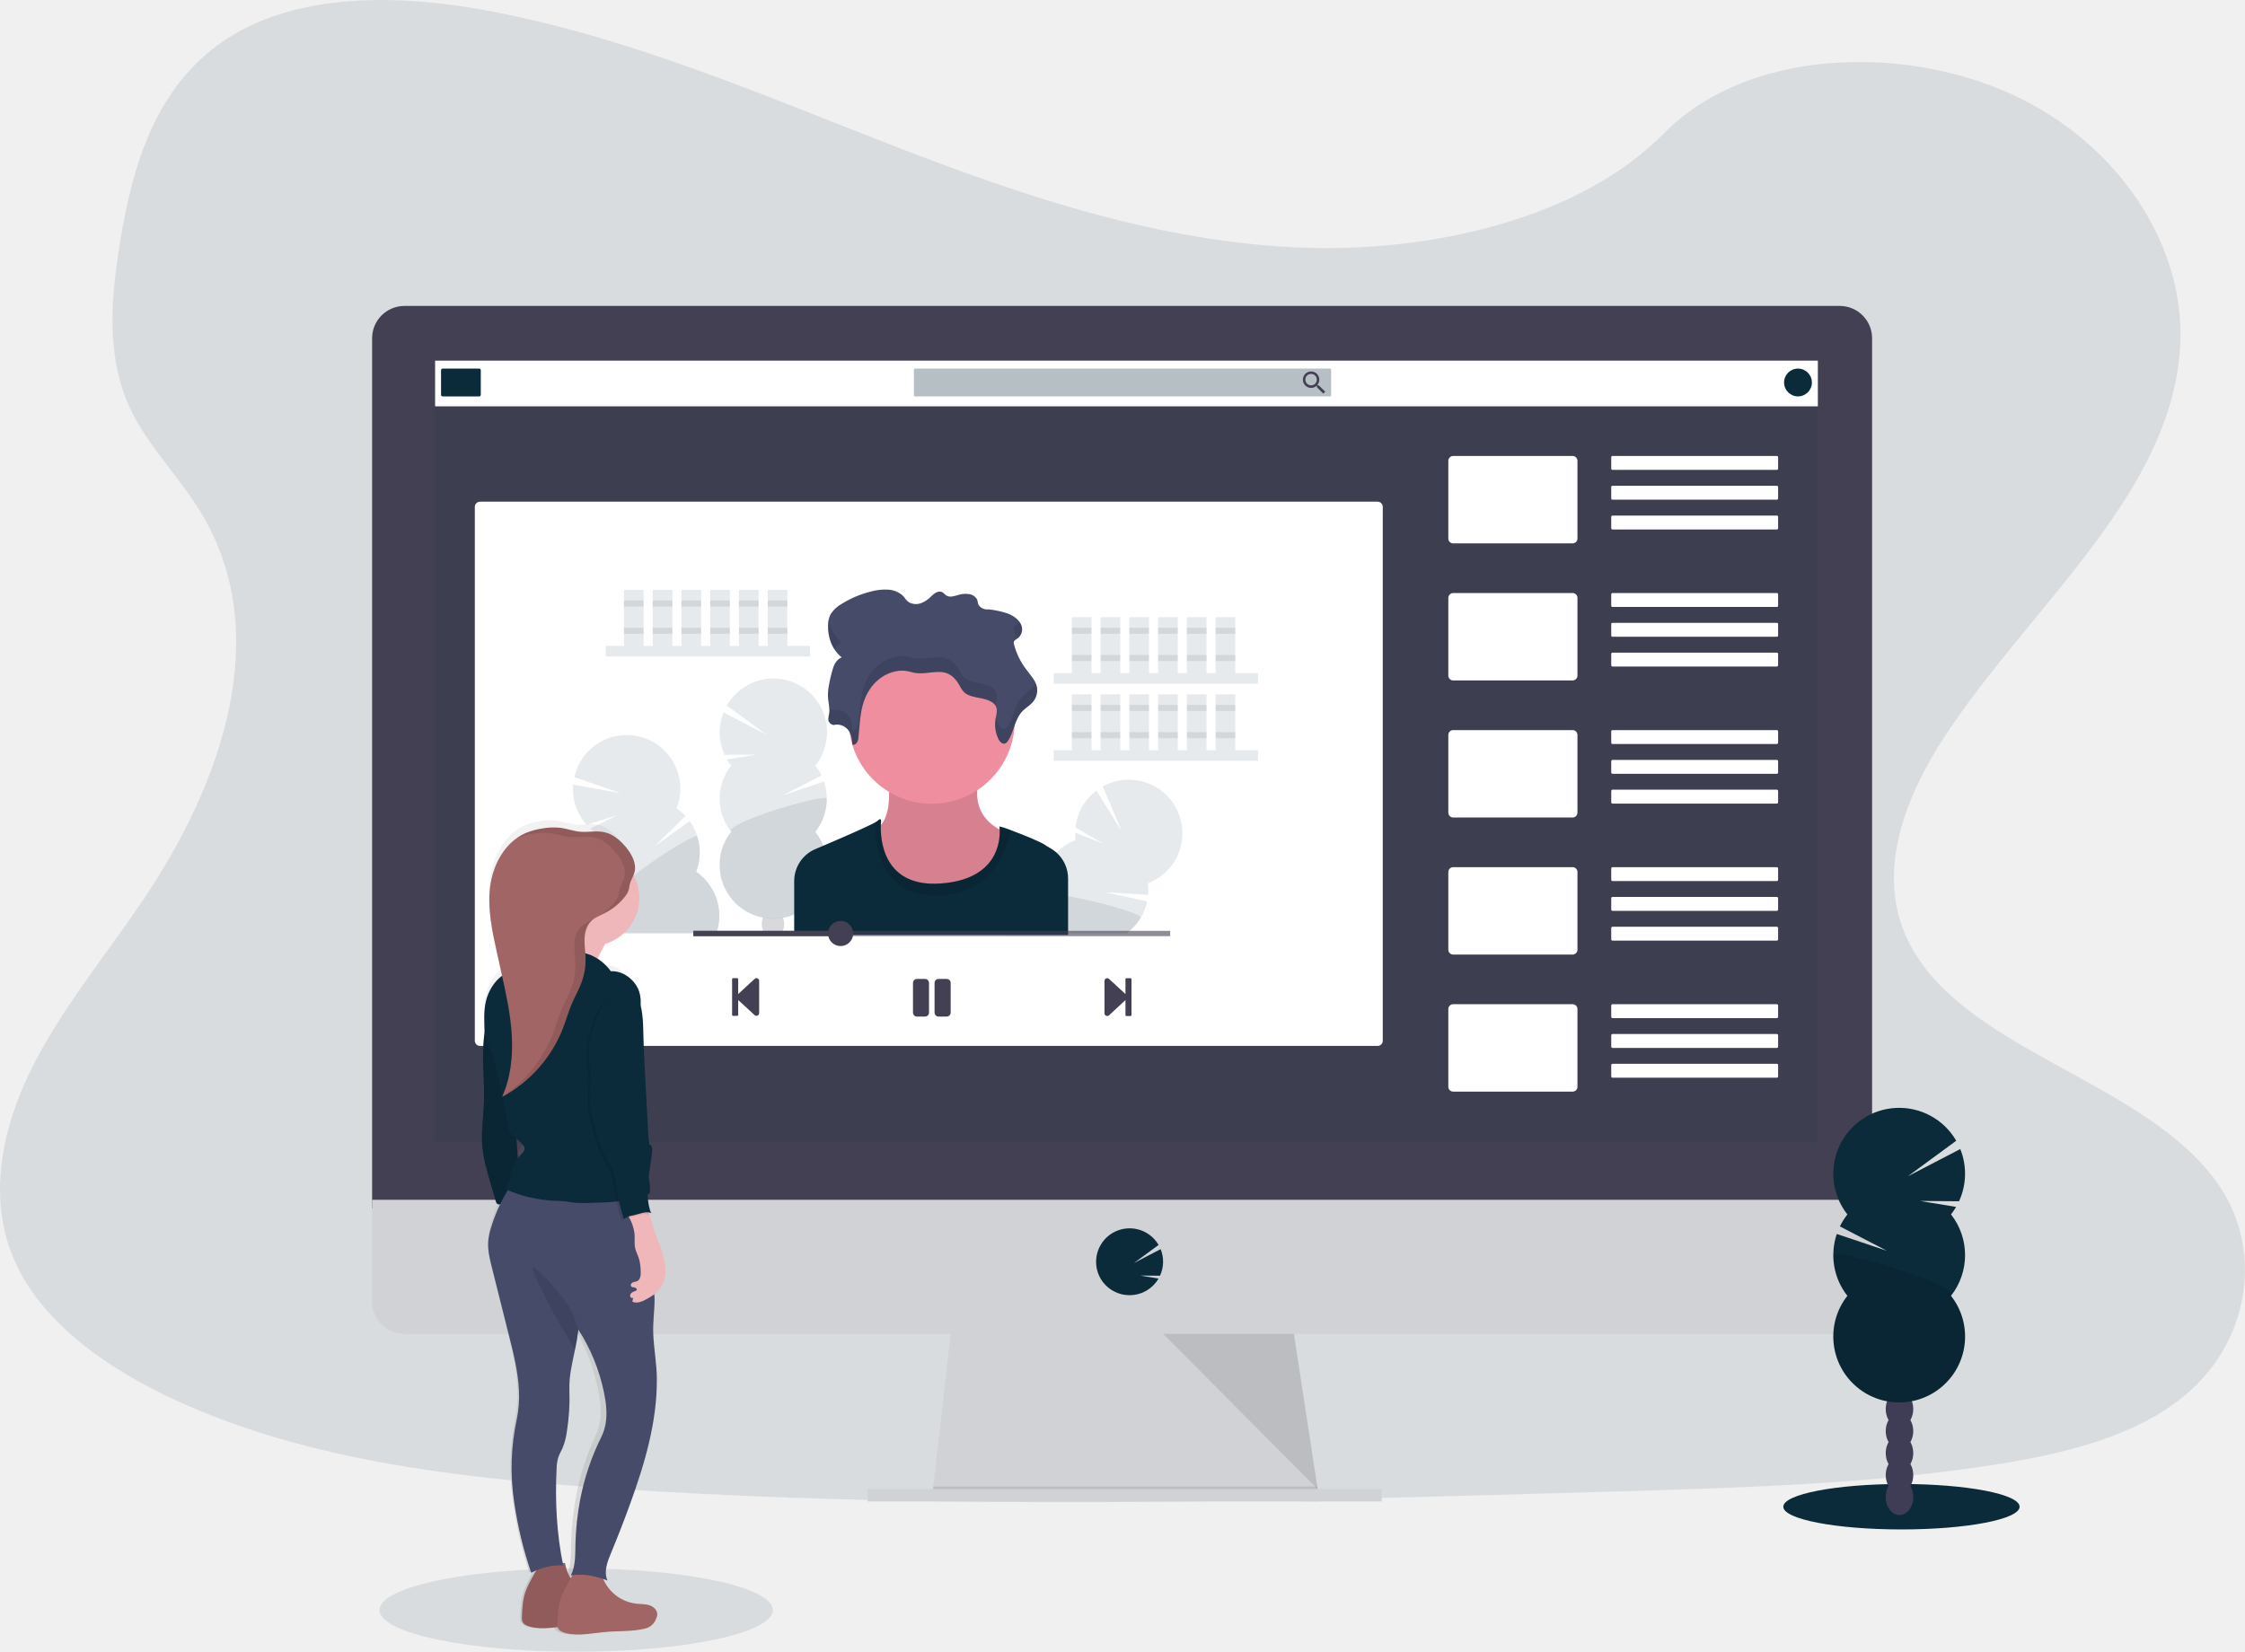
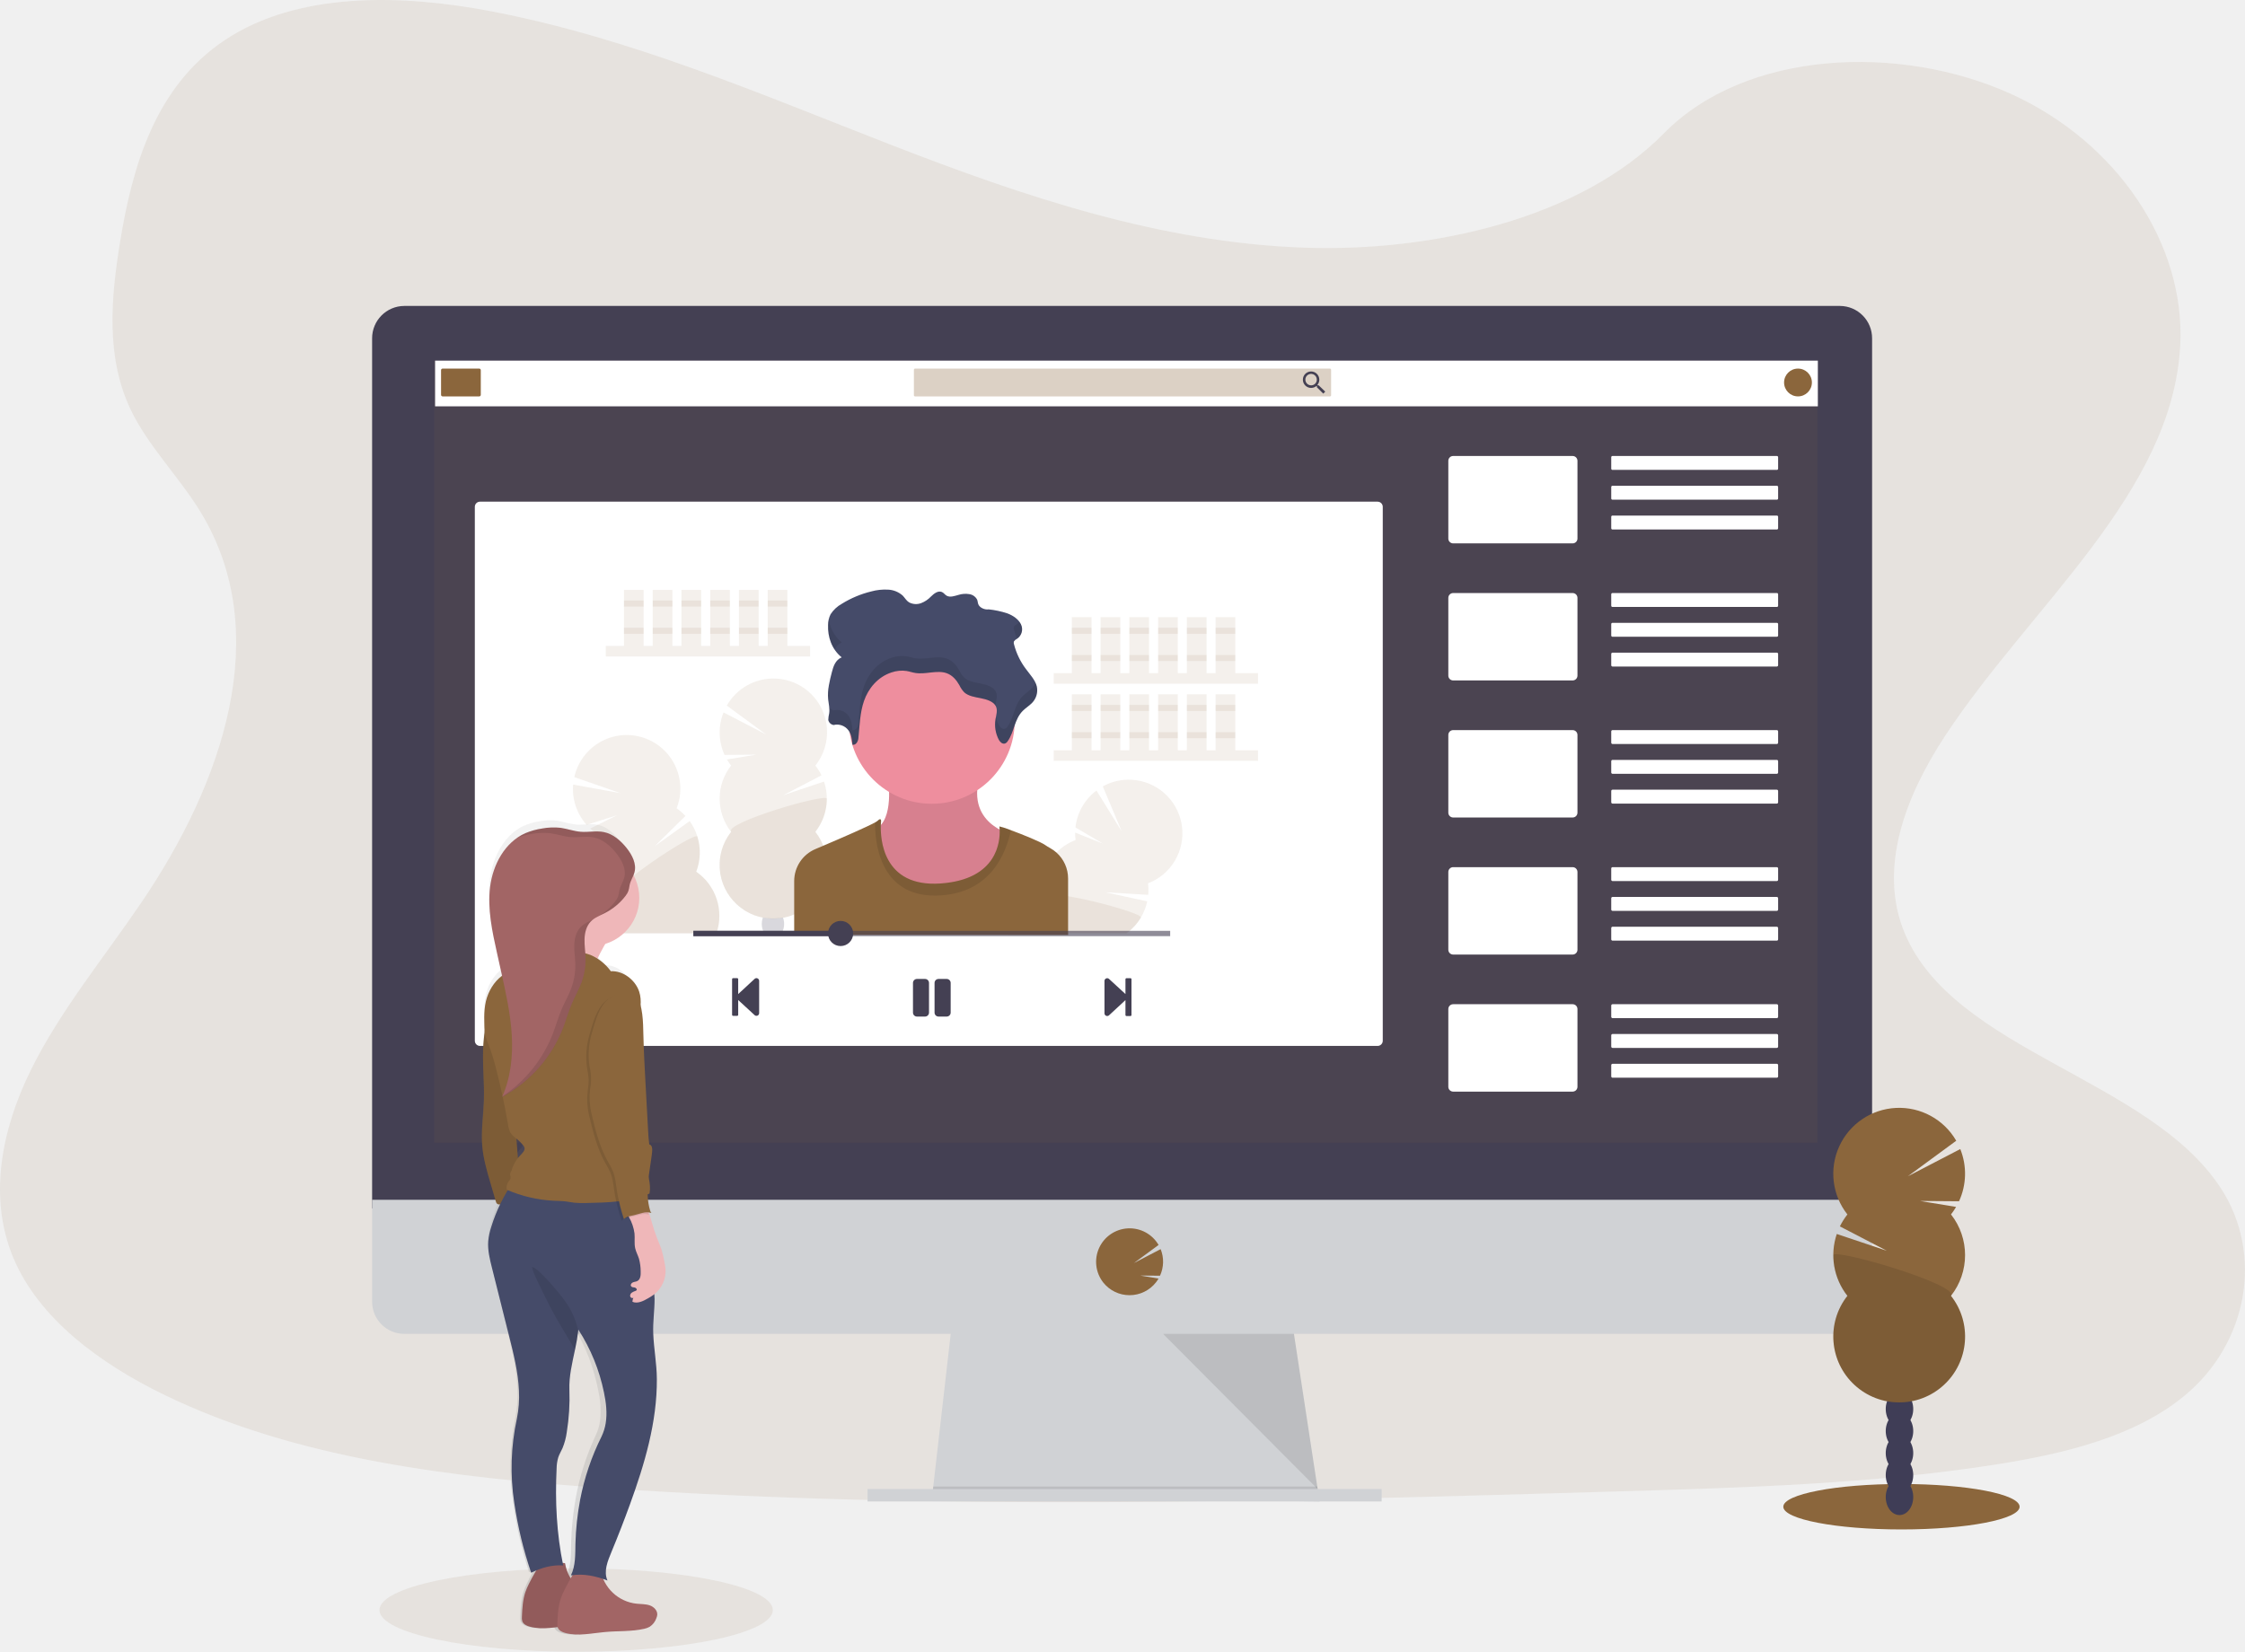
<svg xmlns="http://www.w3.org/2000/svg" data-name="Layer 1" width="1130" height="831.56" viewBox="0 0 1130 831.56">
  <defs>
    <linearGradient id="a" x1="321.68" y1="857.11" x2="321.68" y2="447.21" gradientUnits="userSpaceOnUse">
      <stop offset="0" stop-color="gray" stop-opacity=".25" />
      <stop offset=".54" stop-color="gray" stop-opacity=".12" />
      <stop offset="1" stop-color="gray" stop-opacity=".1" />
    </linearGradient>
  </defs>
-   <path d="M656.54 124.69C584.1 122.18 515.1 98.78 449.22 73.2S318.07 19.27 247.37 5.71c-45.48-8.72-97.49-9.93-134.13 14.43-35.27 23.46-46.66 64-52.78 101.55-4.61 28.28-7.32 58 5.3 84.51 8.77 18.37 24.34 33.82 35.11 51.42 37.45 61.26 11 136.79-29.62 196.59-19 28.06-41.13 54.82-55.82 84.69s-21.49 64.08-8.64 94.54c12.75 30.2 43.11 52.88 76 68.83 66.81 32.4 145.54 41.68 222.31 46.93 169.95 11.58 340.8 6.58 511.19 1.58 63.06-1.87 126.39-3.76 188.43-13.51 34.44-5.41 70-14 95-34.75 31.75-26.34 39.62-70.94 18.34-104-35.68-55.39-134.35-69.15-159.29-128.6-13.73-32.72.37-69.17 20.32-99.52 42.8-65.11 114.54-122.22 118.32-196.64 2.6-51.11-31.89-102.3-85.21-126.48-55.9-25.35-133.4-22.16-174.64 19.8-42.44 43.21-117.06 59.83-181.02 57.61z" fill="#0b2a3a" opacity=".1" />
+   <path d="M656.54 124.69C584.1 122.18 515.1 98.78 449.22 73.2S318.07 19.27 247.37 5.71c-45.48-8.72-97.49-9.93-134.13 14.43-35.27 23.46-46.66 64-52.78 101.55-4.61 28.28-7.32 58 5.3 84.51 8.77 18.37 24.34 33.82 35.11 51.42 37.45 61.26 11 136.79-29.62 196.59-19 28.06-41.13 54.82-55.82 84.69s-21.49 64.08-8.64 94.54c12.75 30.2 43.11 52.88 76 68.83 66.81 32.4 145.54 41.68 222.31 46.93 169.95 11.58 340.8 6.58 511.19 1.58 63.06-1.87 126.39-3.76 188.43-13.51 34.44-5.41 70-14 95-34.75 31.75-26.34 39.62-70.94 18.34-104-35.68-55.39-134.35-69.15-159.29-128.6-13.73-32.72.37-69.17 20.32-99.52 42.8-65.11 114.54-122.22 118.32-196.64 2.6-51.11-31.89-102.3-85.21-126.48-55.9-25.35-133.4-22.16-174.64 19.8-42.44 43.21-117.06 59.83-181.02 57.61z" fill="#8b663c" opacity=".1" />
  <path fill="#d0d2d5" d="M664.18 755.89l-195-2.5.57-5 9.43-82.5h171.25l12.6 82.5.96 6.25.19 1.25z" />
  <path opacity=".1" d="M663.99 754.64h-97.31l-97.5-1.25.57-5h193.28l.96 6.25z" />
  <path fill="#d0d2d5" d="M436.68 749.64h258.75v6.25H436.68z" />
  <path d="M942.3 170.37a16.27 16.27 0 00-16.19-16.35H203.5a16.27 16.27 0 00-16.2 16.35v438h755z" fill="#444053" />
  <path d="M187.3 604.02v51.3a16.2 16.2 0 0016.2 16.2h722.61a16.2 16.2 0 0016.19-16.2v-51.3z" fill="#d0d2d5" />
-   <path fill="#0b2a3a" opacity=".1" d="M218.55 181.52H914.8v393.75H218.55z" />
-   <path d="M568.55 652.05a16.89 16.89 0 0013.28-6.44 17.21 17.21 0 001.31-1.93l-9.26-1.52 10 .08a16.85 16.85 0 00.32-13.38l-13.43 7 12.39-9.1a16.87 16.87 0 10-27.87 18.88 16.87 16.87 0 0013.26 6.41z" fill="#0b2a3a" />
+   <path fill="#8b663c" opacity=".1" d="M218.55 181.52H914.8v393.75H218.55z" />
+   <path d="M568.55 652.05a16.89 16.89 0 0013.28-6.44 17.21 17.21 0 001.31-1.93l-9.26-1.52 10 .08a16.85 16.85 0 00.32-13.38l-13.43 7 12.39-9.1a16.87 16.87 0 10-27.87 18.88 16.87 16.87 0 0013.26 6.41z" fill="#8b663c" />
  <path opacity=".1" d="M585.43 671.52l77.79 78.12-11.93-78.12h-65.86z" />
  <rect x="239" y="252.56" width="457" height="274" rx="2.6" fill="#fff" />
  <path fill="#fff" d="M219 181.56h696v23H219z" />
-   <rect x="222" y="185.56" width="20" height="14" rx=".78" fill="#0b2a3a" />
-   <rect x="460" y="185.56" width="210" height="14" rx=".58" fill="#0b2a3a" opacity=".3" />
+   <rect x="222" y="185.56" width="20" height="14" rx=".78" fill="#8b663c" />
+   <rect x="460" y="185.56" width="210" height="14" rx=".58" fill="#8b663c" opacity=".3" />
  <path d="M663.77 194h-.51l-.19-.16a4.25 4.25 0 001-2.72 4.14 4.14 0 10-4.13 4.17 4.27 4.27 0 002.72-1l.19.16v.52l3.2 3.2 1-1zm-3.84 0a2.89 2.89 0 112.88-2.88 2.86 2.86 0 01-2.88 2.88z" fill="#444053" />
-   <circle cx="905" cy="192.56" r="7" fill="#0b2a3a" />
+   <circle cx="905" cy="192.56" r="7" fill="#8b663c" />
  <rect x="729" y="229.56" width="65" height="44" rx="2.43" fill="#fff" />
  <rect x="811" y="229.56" width="84" height="7" rx=".61" fill="#fff" />
  <rect x="811" y="244.56" width="84" height="7" rx=".61" fill="#fff" />
  <rect x="811" y="259.56" width="84" height="7" rx=".61" fill="#fff" />
  <rect x="729" y="298.56" width="65" height="44" rx="2.43" fill="#fff" />
  <rect x="811" y="298.56" width="84" height="7" rx=".61" fill="#fff" />
  <rect x="811" y="313.56" width="84" height="7" rx=".61" fill="#fff" />
  <rect x="811" y="328.56" width="84" height="7" rx=".66" fill="#fff" />
  <rect x="729" y="367.56" width="65" height="44" rx="2.43" fill="#fff" />
  <rect x="811" y="367.56" width="84" height="7" rx=".66" fill="#fff" />
  <rect x="811" y="382.56" width="84" height="7" rx=".66" fill="#fff" />
  <rect x="811" y="397.56" width="84" height="7" rx=".66" fill="#fff" />
  <rect x="729" y="436.56" width="65" height="44" rx="2.43" fill="#fff" />
  <rect x="811" y="436.56" width="84" height="7" rx=".66" fill="#fff" />
  <rect x="811" y="451.56" width="84" height="7" rx=".66" fill="#fff" />
  <rect x="811" y="466.56" width="84" height="7" rx=".66" fill="#fff" />
  <rect x="729" y="505.56" width="65" height="44" rx="2.43" fill="#fff" />
  <rect x="811" y="505.56" width="84" height="7" rx=".66" fill="#fff" />
  <rect x="811" y="520.56" width="84" height="7" rx=".66" fill="#fff" />
  <rect x="811" y="535.56" width="84" height="7" rx=".66" fill="#fff" />
-   <path fill="#0b2a3a" opacity=".1" d="M304.92 325.17h102.83v5.33H304.92zm9.14-28.18h9.9v28.18h-9.9zm14.47 0h9.9v28.18h-9.9zm14.47 0h9.9v28.18H343zm14.47 0h9.9v28.18h-9.9zm14.47 0h9.9v28.18h-9.9zm14.48 0h9.9v28.18h-9.9z" />
-   <path fill="#0b2a3a" opacity=".1" d="M314.06 302.32h9.9v3.05h-9.9zm14.47 0h9.9v3.05h-9.9zm14.47 0h9.9v3.05H343zm14.47 0h9.9v3.05h-9.9zm14.47 0h9.9v3.05h-9.9zm14.48 0h9.9v3.05h-9.9zm-72.36 13.71h9.9v3.05h-9.9zm14.47 0h9.9v3.05h-9.9zm14.47 0h9.9v3.05H343zm14.47 0h9.9v3.05h-9.9zm14.47 0h9.9v3.05h-9.9zm14.48 0h9.9v3.05h-9.9zm143.95 22.85H633.2v5.33H530.37zm9.14-28.18h9.9v28.18h-9.9zm14.47 0h9.9v28.18h-9.9zm14.47 0h9.9v28.18h-9.9zm14.48 0h9.9v28.18h-9.9zm14.47 0h9.9v28.18h-9.9zm14.47 0h9.9v28.18h-9.9z" />
-   <path fill="#0b2a3a" opacity=".1" d="M539.51 316.03h9.9v3.05h-9.9zm14.47 0h9.9v3.05h-9.9zm14.47 0h9.9v3.05h-9.9zm14.48 0h9.9v3.05h-9.9zm14.47 0h9.9v3.05h-9.9zm14.47 0h9.9v3.05h-9.9zm-72.36 13.71h9.9v3.05h-9.9zm14.47 0h9.9v3.05h-9.9zm14.47 0h9.9v3.05h-9.9zm14.48 0h9.9v3.05h-9.9zm14.47 0h9.9v3.05h-9.9zm14.47 0h9.9v3.05h-9.9zm-81.5 47.98H633.2v5.33H530.37zm9.14-28.18h9.9v28.18h-9.9zm14.47 0h9.9v28.18h-9.9zm14.47 0h9.9v28.18h-9.9zm14.48 0h9.9v28.18h-9.9zm14.47 0h9.9v28.18h-9.9zm14.47 0h9.9v28.18h-9.9z" />
-   <path fill="#0b2a3a" opacity=".1" d="M539.51 354.87h9.9v3.05h-9.9zm14.47 0h9.9v3.05h-9.9zm14.47 0h9.9v3.05h-9.9zm14.48 0h9.9v3.05h-9.9zm14.47 0h9.9v3.05h-9.9zm14.47 0h9.9v3.05h-9.9zm-72.36 13.71h9.9v3.05h-9.9zm14.47 0h9.9v3.05h-9.9zm14.47 0h9.9v3.05h-9.9zm14.48 0h9.9v3.05h-9.9zm14.47 0h9.9v3.05h-9.9zm14.47 0h9.9v3.05h-9.9zM368 385.44a28.45 28.45 0 01-2.1-3.09l14.81-2.43-16 .12a27.06 27.06 0 01-.52-21.38l21.45 11.12-19.81-14.56a27 27 0 1144.57 30.2 26.24 26.24 0 013.08 4.92l-19.22 10 20.49-6.87a27 27 0 01-4.35 25.31 27 27 0 11-42.4 0 27 27 0 010-33.37z" />
-   <path d="M416.18 402.12a26.89 26.89 0 01-5.78 16.66 27 27 0 11-42.4 0c-3.63-4.57 48.18-19.69 48.18-16.66z" fill="#0b2a3a" opacity=".1" />
+   <path fill="#8b663c" opacity=".1" d="M304.92 325.17h102.83v5.33H304.92zm9.14-28.18h9.9v28.18h-9.9zm14.47 0h9.9v28.18h-9.9zm14.47 0h9.9v28.18H343zm14.47 0h9.9v28.18h-9.9zm14.47 0h9.9v28.18h-9.9zm14.48 0h9.9v28.18h-9.9z" />
+   <path fill="#8b663c" opacity=".1" d="M314.06 302.32h9.9v3.05h-9.9zm14.47 0h9.9v3.05h-9.9zm14.47 0h9.9v3.05H343zm14.47 0h9.9v3.05h-9.9zm14.47 0h9.9v3.05h-9.9zm14.48 0h9.9v3.05h-9.9zm-72.36 13.71h9.9v3.05h-9.9zm14.47 0h9.9v3.05h-9.9zm14.47 0h9.9v3.05H343zm14.47 0h9.9v3.05h-9.9zm14.47 0h9.9v3.05h-9.9zm14.48 0h9.9v3.05h-9.9zm143.95 22.85H633.2v5.33H530.37zm9.14-28.18h9.9v28.18h-9.9zm14.47 0h9.9v28.18h-9.9zm14.47 0h9.9v28.18h-9.9zm14.48 0h9.9v28.18h-9.9zm14.47 0h9.9v28.18h-9.9zm14.47 0h9.9v28.18h-9.9z" />
+   <path fill="#8b663c" opacity=".1" d="M539.51 316.03h9.9v3.05h-9.9zm14.47 0h9.9v3.05h-9.9zm14.47 0h9.9v3.05h-9.9zm14.48 0h9.9v3.05h-9.9zm14.47 0h9.9v3.05h-9.9zm14.47 0h9.9v3.05h-9.9zm-72.36 13.71h9.9v3.05h-9.9zm14.47 0h9.9v3.05h-9.9zm14.47 0h9.9v3.05h-9.9zm14.48 0h9.9v3.05h-9.9zm14.47 0h9.9v3.05h-9.9zm14.47 0h9.9v3.05h-9.9zm-81.5 47.98H633.2v5.33H530.37zm9.14-28.18h9.9v28.18h-9.9zm14.47 0h9.9v28.18h-9.9zm14.47 0h9.9v28.18h-9.9zm14.48 0h9.9v28.18h-9.9zm14.47 0h9.9v28.18h-9.9zm14.47 0h9.9v28.18h-9.9z" />
+   <path fill="#8b663c" opacity=".1" d="M539.51 354.87h9.9v3.05h-9.9zm14.47 0h9.9v3.05h-9.9zm14.47 0h9.9v3.05h-9.9zm14.48 0h9.9v3.05h-9.9zm14.47 0h9.9v3.05h-9.9zm14.47 0h9.9v3.05h-9.9zm-72.36 13.71h9.9v3.05h-9.9zm14.47 0h9.9v3.05h-9.9zm14.47 0h9.9v3.05h-9.9zm14.48 0h9.9v3.05h-9.9zm14.47 0h9.9v3.05h-9.9zm14.47 0h9.9v3.05h-9.9zM368 385.44a28.45 28.45 0 01-2.1-3.09l14.81-2.43-16 .12a27.06 27.06 0 01-.52-21.38l21.45 11.12-19.81-14.56a27 27 0 1144.57 30.2 26.24 26.24 0 013.08 4.92l-19.22 10 20.49-6.87a27 27 0 01-4.35 25.31 27 27 0 11-42.4 0 27 27 0 010-33.37z" />
+   <path d="M416.18 402.12a26.89 26.89 0 01-5.78 16.66 27 27 0 11-42.4 0c-3.63-4.57 48.18-19.69 48.18-16.66z" fill="#8b663c" opacity=".1" />
  <path d="M393.52 469.66a2.53 2.53 0 01.13.22h-9.16c.05-.07.08-.15.13-.22a8.87 8.87 0 01-1.18-4.51 9.26 9.26 0 01.55-3.18c.51.08 1.14.17 1.87.25a32.1 32.1 0 006.39 0q.92-.09 1.89-.24a.09.09 0 000 .05 9 9 0 01.54 3.13 8.87 8.87 0 01-1.16 4.5z" fill="#3f3d56" opacity=".2" />
-   <path d="M360.6 469.88h-51c-.11-.29-.21-.6-.3-.9a26.85 26.85 0 01.59-17.64 27 27 0 01-9.85-31.89 25.83 25.83 0 01-2.91-2.33l13.42-6.69-15.26 4.84a27 27 0 01-6.8-20.27l23.81 4.3-23.22-8.07a27 27 0 1151.49 15.7 27.35 27.35 0 014.43 3.85l-15.42 15.21 17.55-12.62a27 27 0 013.32 25.5 27 27 0 0110.15 31.01z" fill="#0b2a3a" opacity=".1" />
-   <path d="M360.6 469.88h-51c-.11-.29-.21-.6-.3-.9a26.85 26.85 0 01.59-17.64c-4.8-3.32 40.23-33.07 41.12-30.17a26.88 26.88 0 01-.59 17.65 27 27 0 0110.18 31.06zm230.75-36.54a26.9 26.9 0 01-13.51 11.36 27.4 27.4 0 01.11 5.8l-21.61-1.3 21.11 4.58a27 27 0 01-3.22 8.16 26.57 26.57 0 01-7.2 7.9h-29.42v.77h-30c.06-.26.12-.51.19-.77a27 27 0 0116.45-18.31 27 27 0 0117.13-28.64 27.36 27.36 0 01-.22-3.73l13.95 5.51-13.8-8.11a27 27 0 0110.59-18.58l12.71 20.58-9.53-22.66a27 27 0 0136.27 37.44z" fill="#0b2a3a" opacity=".1" />
-   <path d="M574.23 461.98a26.57 26.57 0 01-7.2 7.9h-29.42v.77h-30c.06-.26.12-.51.19-.77a27 27 0 0116.45-18.31c-.25-2 5.56-1.7 13.31-.4 15.19 2.55 37.7 9.09 36.67 10.81z" fill="#0b2a3a" opacity=".1" />
+   <path d="M360.6 469.88h-51c-.11-.29-.21-.6-.3-.9a26.85 26.85 0 01.59-17.64 27 27 0 01-9.85-31.89 25.83 25.83 0 01-2.91-2.33l13.42-6.69-15.26 4.84a27 27 0 01-6.8-20.27l23.81 4.3-23.22-8.07a27 27 0 1151.49 15.7 27.35 27.35 0 014.43 3.85l-15.42 15.21 17.55-12.62a27 27 0 013.32 25.5 27 27 0 0110.15 31.01z" fill="#8b663c" opacity=".1" />
+   <path d="M360.6 469.88h-51c-.11-.29-.21-.6-.3-.9a26.85 26.85 0 01.59-17.64c-4.8-3.32 40.23-33.07 41.12-30.17a26.88 26.88 0 01-.59 17.65 27 27 0 0110.18 31.06zm230.75-36.54a26.9 26.9 0 01-13.51 11.36 27.4 27.4 0 01.11 5.8l-21.61-1.3 21.11 4.58a27 27 0 01-3.22 8.16 26.57 26.57 0 01-7.2 7.9h-29.42v.77h-30c.06-.26.12-.51.19-.77a27 27 0 0116.45-18.31 27 27 0 0117.13-28.64 27.36 27.36 0 01-.22-3.73l13.95 5.51-13.8-8.11a27 27 0 0110.59-18.58l12.71 20.58-9.53-22.66a27 27 0 0136.27 37.44z" fill="#8b663c" opacity=".1" />
+   <path d="M574.23 461.98a26.57 26.57 0 01-7.2 7.9h-29.42v.77h-30c.06-.26.12-.51.19-.77a27 27 0 0116.45-18.31c-.25-2 5.56-1.7 13.31-.4 15.19 2.55 37.7 9.09 36.67 10.81z" fill="#8b663c" opacity=".1" />
  <path d="M446.71 389.97s3.7 20-4.56 26.53 7 45.67 32.18 41.1 35.44-37.4 35.44-37.4-25.22-5.22-15.87-31.75z" fill="#ee8e9e" />
  <path d="M446.71 389.97s3.7 20-4.56 26.53 7 45.67 32.18 41.1 35.44-37.4 35.44-37.4-25.22-5.22-15.87-31.75z" opacity=".1" />
  <circle cx="469" cy="362.9" r="41.75" fill="#ee8e9e" />
-   <path d="M537.61 442.27v28.38H399.75v-27.09a17.48 17.48 0 0110.67-16.1l3.95-1.68c10-4.26 22.15-9.55 26.12-11.75a6.53 6.53 0 001.22-.79c2.17-2.17 1.74.65 1.74.65s-.06.54-.1 1.47c-.24 6.39.68 31.5 30.11 29.41 28.71-2 30-21.42 29.71-27.13a15.45 15.45 0 00-.13-1.58 37.09 37.09 0 015.81 1.9c6 2.22 14.86 5.78 17.23 7.46.74.52 1.64 1.06 2.62 1.61a17.23 17.23 0 013.1 2.21 17.51 17.51 0 015.81 13.03z" fill="#0b2a3a" />
+   <path d="M537.61 442.27v28.38H399.75v-27.09a17.48 17.48 0 0110.67-16.1l3.95-1.68c10-4.26 22.15-9.55 26.12-11.75a6.53 6.53 0 001.22-.79c2.17-2.17 1.74.65 1.74.65s-.06.54-.1 1.47c-.24 6.39.68 31.5 30.11 29.41 28.71-2 30-21.42 29.71-27.13a15.45 15.45 0 00-.13-1.58 37.09 37.09 0 015.81 1.9c6 2.22 14.86 5.78 17.23 7.46.74.52 1.64 1.06 2.62 1.61a17.23 17.23 0 013.1 2.21 17.51 17.51 0 015.81 13.03z" fill="#8b663c" />
  <path d="M508.85 417.96c-2.43 11.26-10.06 32.35-37.56 32.9-29.3.58-31-28.56-30.81-36.83a5.91 5.91 0 001.23-.79c2.18-2.17 1.74.65 1.74.65s-3.69 33.27 30 30.88 29.55-28.7 29.55-28.7c0-.16 2.51.71 5.85 1.89z" opacity=".1" />
  <path d="M419.58 364.99a7.15 7.15 0 017.53 2.75c1.52 2.13 1.75 4.7 1.94 7.16 1.81.38 2.83-1.67 3-3.22.67-6.31.72-12.74 2.84-18.84s6.75-12 13.86-14.33a16.08 16.08 0 017.57-.72c1.51.25 2.93.78 4.43 1 5.2.86 10.85-1.6 15.72.11 3.06 1.08 5 3.57 6.43 6.06a13.08 13.08 0 002.5 3.63c2.07 1.86 5.31 2.34 8.28 2.92s6.21 1.59 7.48 3.88c1.14 2.07.3 4.46-.08 6.7a16.42 16.42 0 001.69 10.37c.55 1 1.67 2.21 3 1.88a2.63 2.63 0 001.42-1.15c3.41-4.78 3.32-11 7.6-15.31 1.43-1.44 3.28-2.56 4.67-4a9.08 9.08 0 002.42-8.24c-.77-3.3-3.41-6-5.54-8.9a35 35 0 01-5.93-12.31 2.23 2.23 0 010-1.61 4.29 4.29 0 011.52-1.24 5.74 5.74 0 001.94-7.33c-1.21-2.47-3.87-4.35-6.87-5.47a44.8 44.8 0 00-9.37-2c-2.1.3-4.56-.89-5.21-2.57-.29-.75-.29-1.56-.58-2.31a5.3 5.3 0 00-4-2.8 11.7 11.7 0 00-5.35.38c-2 .56-4.27 1.4-6 .42-.91-.51-1.41-1.44-2.39-1.86-2-.84-4.06.86-5.49 2.26a13.36 13.36 0 01-4.95 3.33 7.37 7.37 0 01-6.14-.41c-1.37-.87-2.06-2.27-3.15-3.38a11.86 11.86 0 00-7.45-3 26.23 26.23 0 00-8.41.92 50.78 50.78 0 00-14.77 6.2 15.87 15.87 0 00-5.67 5.27 12 12 0 00-1.27 5.43c-.22 5.91 1.74 12.13 6.85 16.27-3.12 1.3-4.17 4.49-4.9 7.32-1.17 4.52-2.34 9.11-1.9 13.71.22 2.38.87 4.76.52 7.13a15.36 15.36 0 00-.46 3.41 3.27 3.27 0 002.67 2.49z" fill="#454b69" />
  <path d="M521.23 343.78a9.76 9.76 0 01-1.8 2.66c-1.39 1.46-3.24 2.59-4.67 4-4.28 4.28-4.19 10.54-7.6 15.32a2.57 2.57 0 01-1.42 1.14c-1.3.34-2.42-.84-3-1.88a17.2 17.2 0 01-1.49-4l-.2 1a16.42 16.42 0 001.69 10.37c.55 1 1.67 2.21 3 1.88a2.63 2.63 0 001.42-1.15c3.41-4.78 3.32-11 7.6-15.31 1.43-1.44 3.28-2.56 4.67-4a9.08 9.08 0 002.42-8.24 10.74 10.74 0 00-.62-1.79zm-9.32-29.6a4.19 4.19 0 00-1.52 1.24 2.21 2.21 0 000 1.6 33.82 33.82 0 001.51 4.56 5.74 5.74 0 001.94-7.33 7 7 0 00-.7-1.17 5.76 5.76 0 01-1.23 1.1zm-88.2 9.27a18.54 18.54 0 01-6.55-11.59 15.62 15.62 0 00-.3 2.72 20.82 20.82 0 003.29 12.37 7 7 0 013.56-3.5zm77.37 31.27c.38-2.25 1.22-4.64.08-6.7-1.27-2.3-4.51-3.3-7.48-3.88s-6.21-1.07-8.28-2.92a13.08 13.08 0 01-2.5-3.63c-1.41-2.49-3.37-5-6.43-6.06-4.87-1.71-10.52.74-15.72-.11-1.5-.25-2.92-.77-4.43-1a16 16 0 00-7.57.72c-7.11 2.34-11.74 8.24-13.86 14.33s-2.17 12.52-2.84 18.84c-.17 1.54-1.19 3.6-3 3.22-.19-2.47-.42-5-1.94-7.17a7.15 7.15 0 00-7.53-2.74 3.66 3.66 0 01-2.11-1.35 11.59 11.59 0 010 2.76 15.36 15.36 0 00-.46 3.41 3.27 3.27 0 002.61 2.57 7.15 7.15 0 017.53 2.75c1.52 2.13 1.75 4.7 1.94 7.16 1.81.38 2.83-1.67 3-3.22.67-6.31.72-12.74 2.84-18.84s6.75-12 13.86-14.33a16.08 16.08 0 017.57-.72c1.51.25 2.93.78 4.43 1 5.2.86 10.85-1.6 15.72.11 3.06 1.08 5 3.57 6.43 6.06a13.08 13.08 0 002.5 3.63c2.07 1.86 5.31 2.34 8.28 2.92s6 1.52 7.33 3.64c-.05-.15 0-.3.03-.45zm-83.65-3.11a19 19 0 00-.33-5.57 24.82 24.82 0 00-.19 5.84c0 .5.11 1 .18 1.49.11-.59.26-1.17.34-1.76z" opacity=".1" />
  <path d="M368.49 511v-18.05a.51.51 0 01.51-.51h2.05a.51.51 0 01.51.51v7.51l8.32-7.71a1.36 1.36 0 012.23 1v16.35a1.36 1.36 0 01-2.23 1l-8.32-7.66v7.47a.51.51 0 01-.51.51H369a.51.51 0 01-.51-.42zm201.03-18.05V511a.51.51 0 01-.52.51h-2a.51.51 0 01-.51-.51v-7.51l-8.32 7.7a1.37 1.37 0 01-2.24-1v-16.41a1.37 1.37 0 012.24-1l8.32 7.66v-7.46a.51.51 0 01.51-.51h2a.51.51 0 01.52.48zm-103.91 18.83h-4.07a2 2 0 01-2-2v-14.94a2 2 0 012-2h4.07a2 2 0 012 2v14.94a2 2 0 01-2 2zm12.9-2v-14.94a2 2 0 00-2-2h-4.11a2 2 0 00-2 2v14.94a2 2 0 002 2h4.07a2 2 0 002.04-2z" fill="#444053" />
  <path fill="#444053" opacity=".6" d="M349 468.62h240v2.67H349z" />
  <circle cx="423.11" cy="469.95" r="6.33" fill="#444053" />
  <path fill="#444053" d="M349 468.62h74.11v2.67H349z" />
-   <ellipse cx="957.08" cy="758.54" rx="59.47" ry="11.44" fill="#0b2a3a" />
+   <ellipse cx="957.08" cy="758.54" rx="59.47" ry="11.44" fill="#8b663c" />
  <ellipse cx="956.09" cy="753.68" rx="6.92" ry="9.06" fill="#3f3d56" />
  <ellipse cx="956.09" cy="742.6" rx="6.92" ry="9.06" fill="#3f3d56" />
  <ellipse cx="956.09" cy="731.53" rx="6.92" ry="9.06" fill="#3f3d56" />
  <ellipse cx="956.09" cy="720.45" rx="6.92" ry="9.06" fill="#3f3d56" />
  <ellipse cx="956.09" cy="709.37" rx="6.92" ry="9.06" fill="#3f3d56" />
  <ellipse cx="956.09" cy="698.29" rx="6.92" ry="9.06" fill="#3f3d56" />
  <ellipse cx="956.09" cy="687.21" rx="6.92" ry="9.06" fill="#3f3d56" />
-   <path d="M982 611.41a34.28 34.28 0 002.58-3.8l-18.2-3 19.68.15a33.27 33.27 0 00.63-26.28l-26.38 13.7 24.34-17.89a33.17 33.17 0 10-54.78 37.12 33.85 33.85 0 00-3.78 6l23.62 12.27-25.18-8.45a33.19 33.19 0 005.34 31.14 33.16 33.16 0 1052.14 0 33.18 33.18 0 000-41z" fill="#0b2a3a" />
+   <path d="M982 611.41a34.28 34.28 0 002.58-3.8l-18.2-3 19.68.15a33.27 33.27 0 00.63-26.28l-26.38 13.7 24.34-17.89a33.17 33.17 0 10-54.78 37.12 33.85 33.85 0 00-3.78 6l23.62 12.27-25.18-8.45a33.19 33.19 0 005.34 31.14 33.16 33.16 0 1052.14 0 33.18 33.18 0 000-41z" fill="#8b663c" />
  <path d="M922.78 631.91a33 33 0 007.09 20.5 33.16 33.16 0 1052.14 0c4.44-5.63-59.23-24.22-59.23-20.5z" opacity=".1" />
-   <ellipse cx="290" cy="810.56" rx="99" ry="21" fill="#0b2a3a" opacity=".1" />
+   <ellipse cx="290" cy="810.56" rx="99" ry="21" fill="#8b663c" opacity=".1" />
  <path d="M358.15 842.34c-2-.73-4.14-.61-6.23-.84a19.28 19.28 0 01-11.46-5.56 21 21 0 01-4.58-7c.66.24 1.32.49 2 .76-2-4.67.1-9.91 1.94-14.63q4.68-12 8.85-24.13c7-20.49 13-41.8 12.87-63.6 0-7.88-1.45-15.33-1.73-23.2-.21-5.84.69-11.67.65-17.52 0-.82 0-1.63-.06-2.45a15.53 15.53 0 005.27-12.66 30.48 30.48 0 00-.53-3.68 59.68 59.68 0 00-1.4-6.26c-.66-2.17-1.56-4.25-2.33-6.37-1.49-4.11-2.5-8.39-3.77-12.57a4.33 4.33 0 011.36.37 2.93 2.93 0 01-.64-1.31 32.41 32.41 0 01-1.2-8.17l.85-.38a21.27 21.27 0 00-.41-8.09c.48-4.29 1.23-8.61 1.69-12.88.17-1.6.1-3.61-1.37-4-.3-2.29-.42-4.61-.54-6.92q-.63-12.09-1.25-24.17c-.42-8.09-.84-16.17-1-24.27-.11-5.14-.17-10.46-1.39-15.38a18.6 18.6 0 00-.71-7c-1.86-5.89-7.64-10.56-13.5-10.23a26.86 26.86 0 00-6.39-6.46c1.17-2.62 2.57-5.32 3.72-7.44 9.38-3.05 16.24-12.3 16.24-23.3a25.43 25.43 0 00-2.75-11.59 12.52 12.52 0 00.44-1.35 11.09 11.09 0 00-.45-6.49 19 19 0 00-1-2.32c-.26-.5-.54-1-.83-1.48L348 459c-.31-.47-.63-.92-1-1.36a33.1 33.1 0 00-2.28-2.74 22.56 22.56 0 00-3.28-2.92 14.46 14.46 0 00-5.4-2.49 16.46 16.46 0 00-3.43-.31c-.69 0-1.39 0-2.08.06-1.4.08-2.79.18-4.18.17-.46 0-.93 0-1.39-.07a50.63 50.63 0 01-7.24-1.51l-1.2-.25c-.41-.08-.81-.15-1.22-.2a22.89 22.89 0 00-3.31-.2h-1.11a30.68 30.68 0 00-3.31.34l-1.1.17a31.6 31.6 0 00-8.05 2.39c-.33.15-.67.32-1 .5l-.2.11c-.27.14-.54.29-.8.45l-.15.09-.85.54-.07.05c-7.94 5.34-12.63 15.46-13.82 25.5-1.33 11.27 1 22.63 3.33 33.72l2.1 10c.09.45.19.89.28 1.34a22 22 0 00-6.59 9.14c-2 5-2.05 10.41-1.89 15.83 0 1.1.06 2.2.17 3.3-.25 2.08-.47 4.17-.61 6.27-.63 9.7.55 19.45.24 29.17-.24 7.49-1.37 15-.82 22.44.48 6.6 2.25 13 4 19.37l2.52 9.08a2.41 2.41 0 00.63 1.25 1.9 1.9 0 001.41.29 85.12 85.12 0 00-4.1 11.48 35.5 35.5 0 00-1.48 7.38c-.33 4.58.73 9.13 1.79 13.58q2.4 10 4.78 20.08 1.68 7.05 3.35 14.09c2.2 9.26 4.41 18.58 4.82 28.11a61.05 61.05 0 01-1 14.29 124.52 124.52 0 00-1.24 42.83 210 210 0 008.09 35.41c.81-.43 1.63-.83 2.47-1.2l-.35.65q-1.73 3-3.2 6.15a35 35 0 00-1.71 4.21c-1.28 4-1.48 8.26-1.66 12.47a6.1 6.1 0 00.21 2.41c.55 1.51 2.13 2.28 3.6 2.7 4.32 1.23 8.81.79 13.3.21a1.61 1.61 0 00.09.29c.55 1.51 2.12 2.28 3.6 2.7 6.18 1.76 12.7.1 19.07-.5s12.63-.16 18.76-1.63a8.93 8.93 0 002.6-1 8.51 8.51 0 003.28-4.55 5.83 5.83 0 00.38-1.49c.25-2.19-1.62-4.12-3.6-4.85zM337 749.73a25.2 25.2 0 01-2 6.78 129.4 129.4 0 00-10.26 32.17 149.15 149.15 0 00-2.27 22.25c-.1 5.5.11 11.26-2.18 16.2l.83-.13c-.26.48-.51 1-.75 1.38l-.12.22a21.68 21.68 0 01-2.73-7.66c0-.09-.45-.16-1.14-.2a206.93 206.93 0 01-2.92-47.89 22.17 22.17 0 01.8-5.75c.51-1.61 1.37-3.08 2-4.64a34.09 34.09 0 002-8.14 115.64 115.64 0 001.26-21.52c-.24-6.79 1.33-13.54 2.67-20.3.64-3.21 1.23-6.43 1.55-9.65l.06-.65a96.87 96.87 0 0112.28 31.88 45.6 45.6 0 01.92 15.65zm-42.8-144.52l.32.28a22 22 0 012.66 2.79 3.69 3.69 0 01.84 1.54c.3 1.46-.91 2.7-1.9 3.77a17 17 0 00-1.21 1.46q-.32-4.92-.68-9.84z" transform="translate(-35 -34.22)" fill="url(#a)" />
-   <path d="M245.36 508.31l-1.1 8.49c-.37 2.88-.74 5.75-.94 8.64-.67 9.62.57 19.28.25 28.92-.26 7.42-1.44 14.83-.87 22.24.51 6.54 2.37 12.9 4.23 19.2l2.64 9a2.38 2.38 0 00.66 1.24 2.33 2.33 0 001.69.27l11.72-1.06c-.75-3.44-1.58-7-2-10.53-.32-2.76-.51-5.54-.71-8.32-.62-8.66-1.33-17.32-2-26l-1.25-15.2c-.53-6.6-1.08-13.23-2.74-19.64a39.09 39.09 0 00-9.58-17.25z" fill="#0b2a3a" />
+   <path d="M245.36 508.31l-1.1 8.49c-.37 2.88-.74 5.75-.94 8.64-.67 9.62.57 19.28.25 28.92-.26 7.42-1.44 14.83-.87 22.24.51 6.54 2.37 12.9 4.23 19.2l2.64 9a2.38 2.38 0 00.66 1.24 2.33 2.33 0 001.69.27l11.72-1.06c-.75-3.44-1.58-7-2-10.53-.32-2.76-.51-5.54-.71-8.32-.62-8.66-1.33-17.32-2-26l-1.25-15.2c-.53-6.6-1.08-13.23-2.74-19.64a39.09 39.09 0 00-9.58-17.25z" fill="#8b663c" />
  <path d="M245.36 508.31l-1.1 8.49c-.37 2.88-.74 5.75-.94 8.64-.67 9.62.57 19.28.25 28.92-.26 7.42-1.44 14.83-.87 22.24.51 6.54 2.37 12.9 4.23 19.2l2.64 9a2.38 2.38 0 00.66 1.24 2.33 2.33 0 001.69.27l11.72-1.06c-.75-3.44-1.58-7-2-10.53-.32-2.76-.51-5.54-.71-8.32-.62-8.66-1.33-17.32-2-26l-1.25-15.2c-.53-6.6-1.08-13.23-2.74-19.64a39.09 39.09 0 00-9.58-17.25z" opacity=".1" />
  <path d="M266.24 797.33a35.81 35.81 0 00-1.8 4.18c-1.34 3.95-1.54 8.19-1.74 12.36a6 6 0 00.22 2.39c.58 1.5 2.24 2.26 3.79 2.67 6.49 1.75 13.33.11 20-.49s13.26-.16 19.7-1.61a10.06 10.06 0 002.73-.95 8.51 8.51 0 003.45-4.5 5.88 5.88 0 00.39-1.48c.21-2.2-1.7-4.1-3.78-4.82s-4.35-.61-6.54-.83a20.6 20.6 0 01-18.24-17.21c-.08-.48-10.84-.19-12 .43-1.32.73-2.12 2.54-2.87 3.77q-1.77 2.97-3.31 6.09z" fill="#a26565" />
  <path d="M266.24 797.33a35.81 35.81 0 00-1.8 4.18c-1.34 3.95-1.54 8.19-1.74 12.36a6 6 0 00.22 2.39c.58 1.5 2.24 2.26 3.79 2.67 6.49 1.75 13.33.11 20-.49s13.26-.16 19.7-1.61a10.06 10.06 0 002.73-.95 8.51 8.51 0 003.45-4.5 5.88 5.88 0 00.39-1.48c.21-2.2-1.7-4.1-3.78-4.82s-4.35-.61-6.54-.83a20.6 20.6 0 01-18.24-17.21c-.08-.48-10.84-.19-12 .43-1.32.73-2.12 2.54-2.87 3.77q-1.77 2.97-3.31 6.09z" opacity=".1" />
  <path d="M284.09 800.51a34 34 0 00-1.8 4.17c-1.35 4-1.55 8.19-1.74 12.36a5.83 5.83 0 00.22 2.39c.57 1.5 2.23 2.26 3.78 2.68 6.49 1.74 13.34.1 20-.5s13.27-.16 19.7-1.61a9.62 9.62 0 002.73-1 8.47 8.47 0 003.45-4.5 5.88 5.88 0 00.39-1.48c.21-2.19-1.7-4.1-3.78-4.82s-4.35-.6-6.54-.83a20.61 20.61 0 01-18.24-17.2c-.08-.48-10.84-.2-12 .42-1.33.73-2.13 2.54-2.88 3.77-1.14 2.03-2.26 4.07-3.29 6.15z" fill="#a26565" />
  <path d="M330.62 694.28c.14 21.61-6.14 42.73-13.51 63q-4.38 12.06-9.29 23.91c-1.94 4.68-4.13 9.88-2.05 14.5-6-2.28-12.1-3.62-18.41-2.57 2.4-4.9 2.17-10.6 2.28-16a140.3 140.3 0 012.36-22.05 123 123 0 0110.79-31.89 24.3 24.3 0 002.09-6.72c.82-5.14.18-10.42-.89-15.51a92.47 92.47 0 00-12.9-31.6l-.06.64a93.27 93.27 0 01-1.62 9.57c-1.41 6.69-3.06 13.39-2.81 20.12a108.83 108.83 0 01-1.32 21.33 32.43 32.43 0 01-2.15 8.06c-.69 1.55-1.59 3-2.13 4.61a21 21 0 00-.84 5.7c-.8 16.27 0 32.79 3.32 48.74-5.57-.44-11.14 1.17-16.12 3.67a198.54 198.54 0 01-8.5-35.1 116.62 116.62 0 011.3-42.46 56.42 56.42 0 001.05-14.15c-.43-9.45-2.75-18.69-5.06-27.87l-3.52-14q-2.5-10-5-19.91c-1.11-4.41-2.23-8.92-1.88-13.46a33.4 33.4 0 011.56-7.32 81.69 81.69 0 0111.07-22.64c19.27 1.08 38.77-.72 58-2.2a3.89 3.89 0 012.72.46 3.85 3.85 0 011.1 2.48l7.23 41a103 103 0 012.05 17.3c0 5.8-.9 11.58-.68 17.37.3 7.8 1.78 15.18 1.82 22.99z" fill="#454b69" />
  <path d="M291.05 669.99a93.27 93.27 0 01-1.62 9.57c-4.19-7.25-8.71-14.32-12.57-21.75-1-1.91-1.94-3.85-2.89-5.79l-2.85-5.8c-.53-1.09-1.06-2.18-1.54-3.29a23.77 23.77 0 01-1.79-5c1.4-.26 4.86 3.52 5.9 4.51a80.64 80.64 0 016 6.64 72.81 72.81 0 016.26 8.2 39.88 39.88 0 015.1 12.71z" opacity=".1" />
  <path d="M307.1 471.08s-10.7 17.05-8.72 20.62-33.7-3.17-33.7-3.17 19.43-17.05 17.44-24.19 24.98 6.74 24.98 6.74z" fill="#efb7b9" />
  <circle cx="297.59" cy="452.05" r="24.19" fill="#efb7b9" />
-   <path d="M307.46 488.96a24.56 24.56 0 00-10.17-8.18 36.38 36.38 0 00-7.23-1.78l-9.65-1.7c-2.36-.42-4.89-.81-7.09.16a11.62 11.62 0 00-3 2.21c-3.35 3.11-6.6 6.52-10.81 8.32-1.15.49-2.35.85-3.5 1.34-4.71 2-8.23 6.26-10.22 11-2.1 4.94-2.16 10.31-2 15.68a27.56 27.56 0 00.55 5.52 35.57 35.57 0 001.83 5.06 92.57 92.57 0 013.34 10.73q3.75 14.35 6.24 29a10.87 10.87 0 001.21 4 14.36 14.36 0 003.34 3.21 20.86 20.86 0 012.79 2.77 3.62 3.62 0 01.91 1.48c.31 1.44-1 2.68-2 3.73a18.06 18.06 0 00-4.52 7.87 3.17 3.17 0 00-.72 2.17 3.8 3.8 0 01.23 1.72 3.88 3.88 0 01-.91 1.41 5.33 5.33 0 00-1 4.28 67.89 67.89 0 0023.68 5.54c2 .1 4 .1 6 .34 1.42.18 2.82.47 4.24.64a45.78 45.78 0 006.2.16c10.77-.22 21.85-.49 31.74-4.76.93-5.07-1.08-10.24-2.34-15.24-2-8-2.5-16.19-4-24.26-1-5.51-2.5-10.94-3.35-16.49s-1-11.3.48-16.7c1.35-4.78 1.76-9.66 3.16-14.43s2.38-9.94.8-14.66c-2-5.84-8.07-10.47-14.23-10.14z" fill="#0b2a3a" />
+   <path d="M307.46 488.96a24.56 24.56 0 00-10.17-8.18 36.38 36.38 0 00-7.23-1.78l-9.65-1.7c-2.36-.42-4.89-.81-7.09.16a11.62 11.62 0 00-3 2.21c-3.35 3.11-6.6 6.52-10.81 8.32-1.15.49-2.35.85-3.5 1.34-4.71 2-8.23 6.26-10.22 11-2.1 4.94-2.16 10.31-2 15.68a27.56 27.56 0 00.55 5.52 35.57 35.57 0 001.83 5.06 92.57 92.57 0 013.34 10.73q3.75 14.35 6.24 29a10.87 10.87 0 001.21 4 14.36 14.36 0 003.34 3.21 20.86 20.86 0 012.79 2.77 3.62 3.62 0 01.91 1.48c.31 1.44-1 2.68-2 3.73a18.06 18.06 0 00-4.52 7.87 3.17 3.17 0 00-.72 2.17 3.8 3.8 0 01.23 1.72 3.88 3.88 0 01-.91 1.41 5.33 5.33 0 00-1 4.28 67.89 67.89 0 0023.68 5.54c2 .1 4 .1 6 .34 1.42.18 2.82.47 4.24.64a45.78 45.78 0 006.2.16c10.77-.22 21.85-.49 31.74-4.76.93-5.07-1.08-10.24-2.34-15.24-2-8-2.5-16.19-4-24.26-1-5.51-2.5-10.94-3.35-16.49s-1-11.3.48-16.7c1.35-4.78 1.76-9.66 3.16-14.43s2.38-9.94.8-14.66c-2-5.84-8.07-10.47-14.23-10.14z" fill="#8b663c" />
  <path d="M319.34 439.22c1.18-4.29-1.14-8.76-3.9-12.25-3-3.75-6.82-7.13-11.51-8.07-3.81-.77-7.76.16-11.64-.15-3.43-.27-6.73-1.51-10.14-2a32.12 32.12 0 00-9.28.35 35.25 35.25 0 00-8.45 2.36c-10.3 4.57-16.33 15.83-17.73 27s1.05 22.43 3.49 33.42l2.21 9.94c2.3 10.35 4.6 20.74 5.21 31.32s-.53 21.44-4.88 31.1a66.89 66.89 0 0030.73-34.79c1.56-4.09 2.72-8.34 4.46-12.36 1.49-3.46 3.4-6.74 4.72-10.27a33.36 33.36 0 002.11-12.47c-.08-3.2-.61-6.38-.52-9.58s.91-6.53 3.12-8.85c2-2.05 4.75-3 7.28-4.33a30.31 30.31 0 0010.19-8.5c1.59-2.08 1.68-3 2.08-5.36s1.83-4.24 2.45-6.51z" fill="#a26565" />
  <path d="M319.37 620.93c.25 2.49-.2 5 .34 7.47.41 1.84 1.36 3.5 1.92 5.3a25.2 25.2 0 01.85 6.37c.08 1.8-.06 4-1.66 4.84-.7.37-1.54.37-2.27.69s-1.35 1.19-.93 1.87 1.14.57 1.8.7 1.37.81 1 1.36a1.14 1.14 0 01-.58.37 7.08 7.08 0 00-1.88.9 1.92 1.92 0 00-.77 1.83 1.13 1.13 0 001.61.74 5 5 0 00-.47 2c2.56 1.1 5.43-.34 7.83-1.73a29.49 29.49 0 003-1.92 15 15 0 005.84-12.77 29.79 29.79 0 00-.57-3.65 54.92 54.92 0 00-1.47-6.21c-.69-2.15-1.63-4.2-2.44-6.31-1.72-4.49-2.83-9.19-4.39-13.74a2.08 2.08 0 00-.75-1.19 2.11 2.11 0 00-1.11-.21 18.19 18.19 0 00-5.21.48c-1 .3-2.71 1-3.18 2s.28 1.84.73 2.67a22.38 22.38 0 012.76 8.14z" fill="#efb7b9" />
  <path d="M317.74 499.42a7.33 7.33 0 011.28 1.78c3.44 6.25 3.48 13.72 3.64 20.85.18 8 .62 16 1.06 24.05l1.31 24c.13 2.29.25 4.58.58 6.85 1.54.39 1.6 2.39 1.43 4-1.11 9.78-3.86 19.85-1 29.26a2.94 2.94 0 00.67 1.3 7.81 7.81 0 00-4.47-.06c-1.43.3-2.81.83-4.25 1.16-1.82.41-3.88.59-5.12 2a99.24 99.24 0 01-3.35-12.92c-.68-4-.87-8.12-2.49-11.82-.65-1.49-1.53-2.87-2.33-4.3-4.19-7.48-6.25-15.93-8.26-24.27a35.43 35.43 0 01-.64-12.06 41.47 41.47 0 00.5-5.55 42.64 42.64 0 00-.77-5.84 39.15 39.15 0 011.17-16.91c1.5-5.09 2.82-10.45 6-14.73s9.73-6.72 15.04-6.79z" opacity=".1" />
-   <path d="M318.93 498.62a7.39 7.39 0 011.28 1.79c3.44 6.24 3.48 13.72 3.64 20.85.18 8 .62 16 1.06 24l1.31 24c.13 2.29.25 4.58.58 6.85 1.54.39 1.6 2.39 1.42 4-1.1 9.78-3.85 19.84-1 29.26a2.94 2.94 0 00.67 1.3 7.81 7.81 0 00-4.47-.06c-1.43.3-2.81.83-4.25 1.15-1.82.42-3.88.59-5.12 2a98.21 98.21 0 01-3.32-12.98c-.68-4-.87-8.11-2.49-11.81a48.28 48.28 0 00-2.33-4.3c-4.2-7.48-6.25-15.94-8.26-24.28a35.42 35.42 0 01-.64-12.06 26 26 0 00-.27-11.39 39.1 39.1 0 011.17-16.9c1.5-5.09 2.82-10.45 6-14.73s9.71-6.61 15.02-6.69z" fill="#0b2a3a" />
+   <path d="M318.93 498.62a7.39 7.39 0 011.28 1.79c3.44 6.24 3.48 13.72 3.64 20.85.18 8 .62 16 1.06 24l1.31 24c.13 2.29.25 4.58.58 6.85 1.54.39 1.6 2.39 1.42 4-1.1 9.78-3.85 19.84-1 29.26a2.94 2.94 0 00.67 1.3 7.81 7.81 0 00-4.47-.06c-1.43.3-2.81.83-4.25 1.15-1.82.42-3.88.59-5.12 2a98.21 98.21 0 01-3.32-12.98c-.68-4-.87-8.11-2.49-11.81a48.28 48.28 0 00-2.33-4.3c-4.2-7.48-6.25-15.94-8.26-24.28a35.42 35.42 0 01-.64-12.06 26 26 0 00-.27-11.39 39.1 39.1 0 011.17-16.9c1.5-5.09 2.82-10.45 6-14.73s9.71-6.61 15.02-6.69z" fill="#8b663c" />
  <path d="M315.44 426.97c-3-3.75-6.82-7.13-11.51-8.07-3.81-.77-7.76.16-11.64-.15-3.43-.27-6.73-1.51-10.14-2a32.12 32.12 0 00-9.28.35 35.25 35.25 0 00-8.45 2.36 25.09 25.09 0 00-4.17 2.37 35.56 35.56 0 017.47-2 32 32 0 019.27-.35c3.42.44 6.71 1.67 10.15 1.94 3.87.31 7.82-.61 11.64.15 4.69.94 8.53 4.33 11.5 8.08 2.77 3.48 5.08 7.95 3.91 12.25-.62 2.26-2.06 4.24-2.45 6.57s-.49 3.28-2.09 5.36a30.38 30.38 0 01-7.34 6.83c.77-.36 1.56-.72 2.31-1.11a30.31 30.31 0 0010.19-8.5c1.59-2.08 1.68-3 2.08-5.36s1.83-4.3 2.45-6.57c1.18-4.19-1.14-8.66-3.9-12.15zm-18.1 37.01a10 10 0 011.35-1.17c-2.31 1.12-4.74 2.1-6.51 4-2.21 2.31-3 5.65-3.12 8.85s.45 6.38.52 9.57a33.41 33.41 0 01-2.11 12.48c-1.32 3.53-3.23 6.8-4.72 10.27-1.73 4-2.89 8.26-4.45 12.35a67 67 0 01-25.41 31.62c-.06.13-.11.27-.17.4a66.89 66.89 0 0030.73-34.79c1.56-4.09 2.72-8.34 4.46-12.36 1.49-3.46 3.4-6.74 4.72-10.27a33.36 33.36 0 002.11-12.47c-.08-3.2-.61-6.38-.52-9.58s.91-6.58 3.12-8.9z" opacity=".1" />
</svg>
